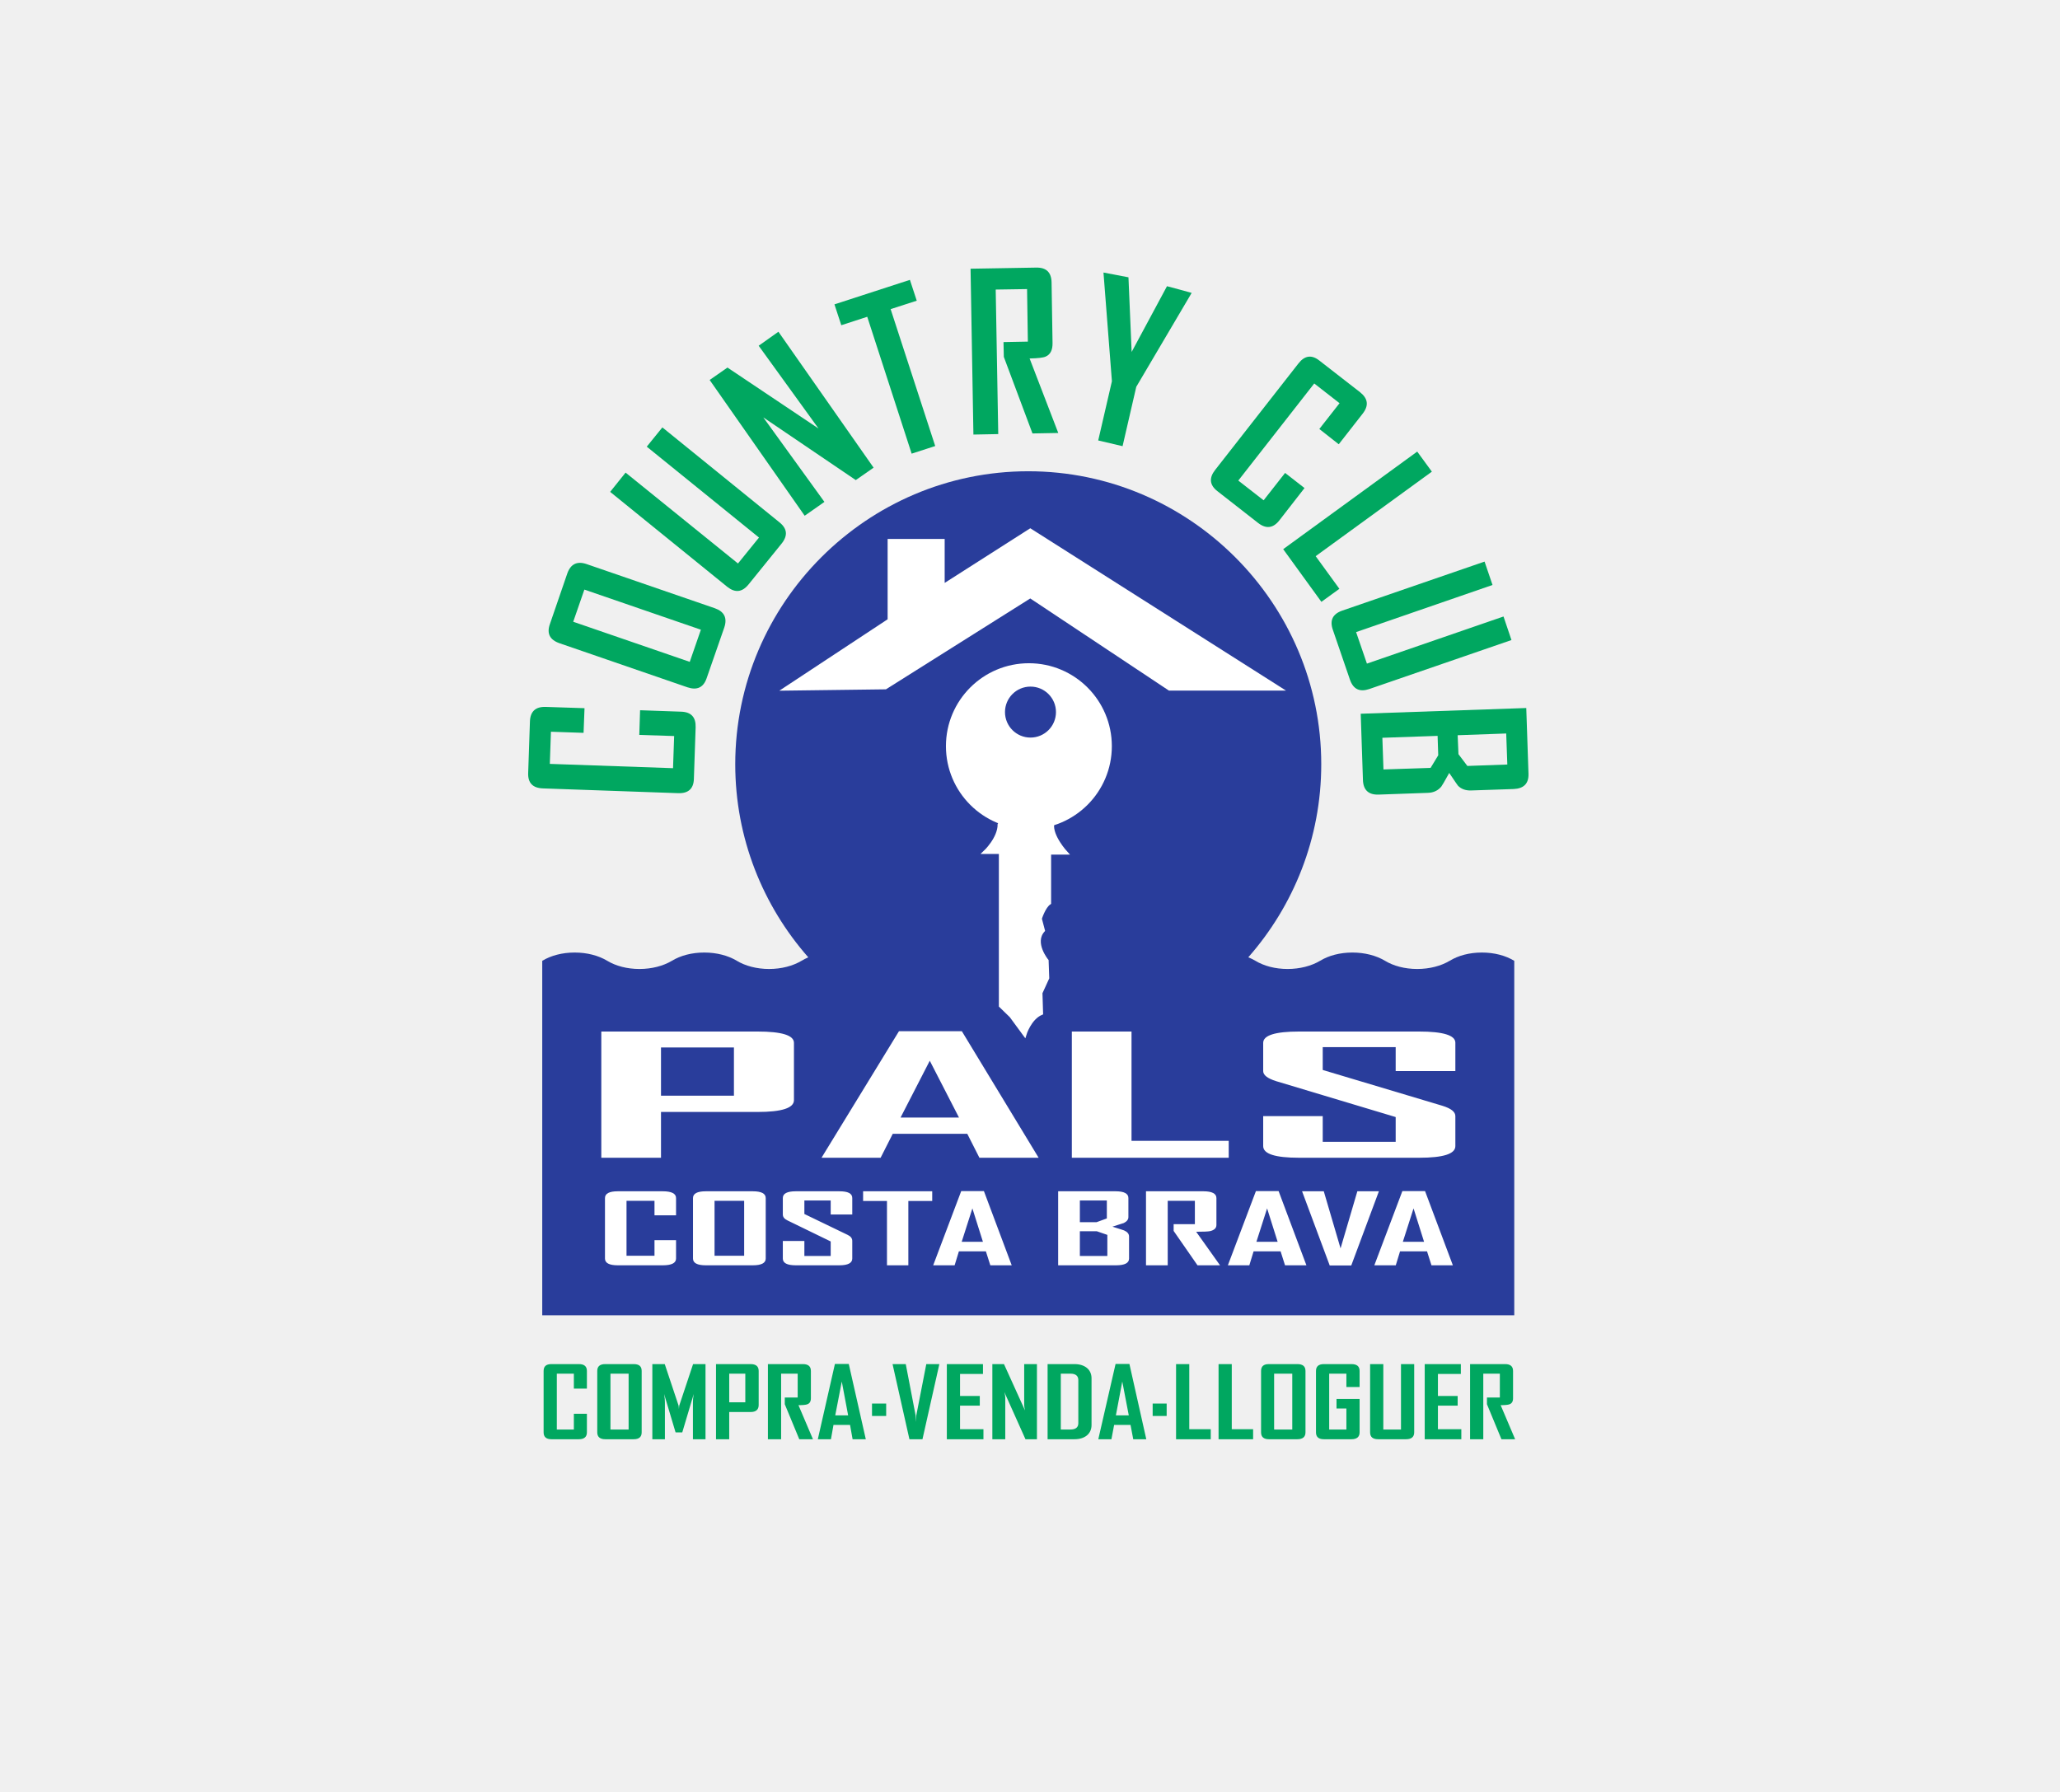
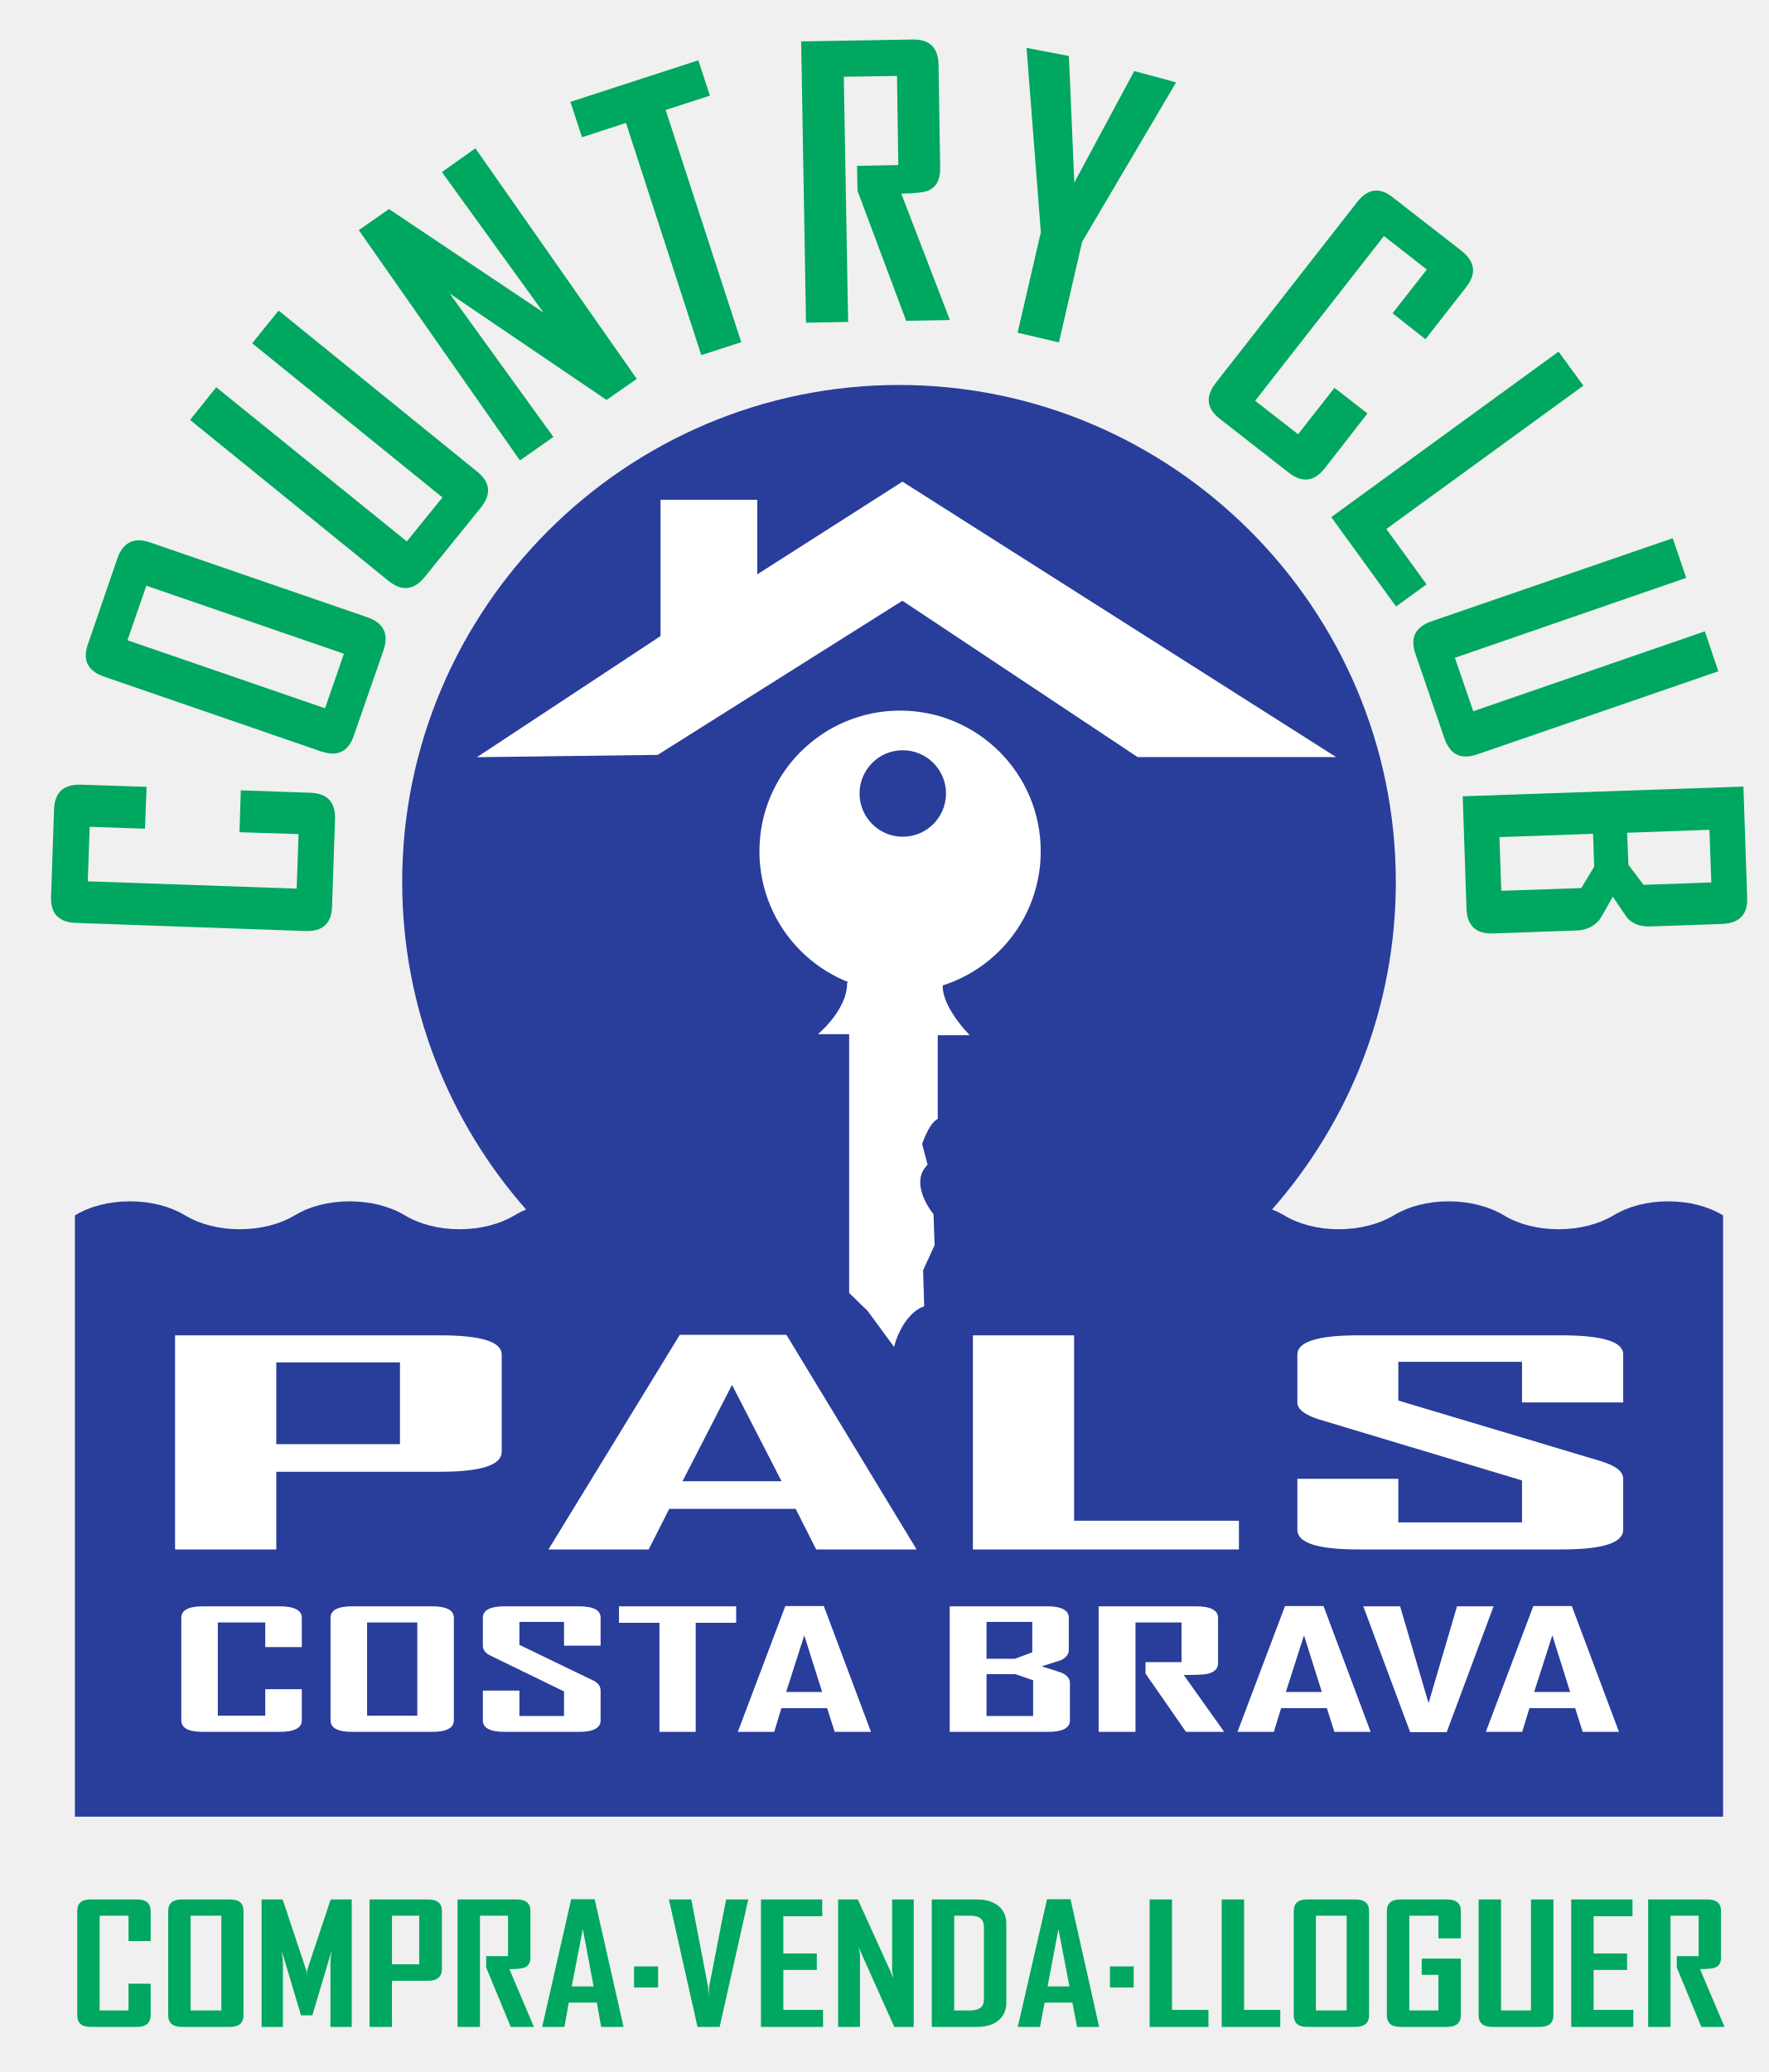
- <svg xmlns="http://www.w3.org/2000/svg" viewBox="0 0 219.212 190.685" height="190.685" width="219.212" xml:space="preserve" id="svg2" version="1.1">
-   <defs id="defs6">
-     <clipPath id="clipPath18" clipPathUnits="userSpaceOnUse">
-       <path id="path16" d="M 0,143.014 H 164.409 V 0 H 0 Z" />
-     </clipPath>
-   </defs>
-   <g transform="matrix(1.333333,0,0,-1.333333,0,190.6853)" id="g10">
-     <g id="g12">
-       <g clip-path="url(#clipPath18)" id="g14">
-         <g transform="translate(54.3628,86.2087)" id="g20">
-           <path id="path22" style="fill:#00a760;fill-opacity:1;fill-rule:nonzero;stroke:none" d="M 0,0 C 0.801,-0.026 1.182,-0.445 1.156,-1.245 L 1.016,-5.374 C 0.991,-6.149 0.572,-6.53 -0.229,-6.505 l -10.799,0.381 c -0.813,0.026 -1.207,0.432 -1.181,1.22 l 0.14,4.116 c 0.025,0.813 0.457,1.195 1.257,1.169 l 3.1,-0.102 -0.076,-1.969 -2.604,0.089 -0.089,-2.566 9.833,-0.343 0.089,2.566 -2.782,0.089 0.063,1.97 z" />
-         </g>
-         <g transform="translate(55.0488,90.1853)" id="g24">
-           <path id="path26" style="fill:#00a760;fill-opacity:1;fill-rule:nonzero;stroke:none" d="M 0,0 0.889,2.566 -8.41,5.768 -9.3,3.201 Z m -10.393,1.486 c -0.774,0.267 -1.029,0.775 -0.774,1.512 l 1.397,4.066 c 0.267,0.749 0.788,1.003 1.55,0.736 L 1.995,4.282 C 2.757,4.015 3.011,3.506 2.757,2.744 L 1.347,-1.309 C 1.093,-2.046 0.585,-2.287 -0.177,-2.033 Z" />
-         </g>
-         <g transform="translate(62.2015,101.3272)" id="g28">
-           <path id="path30" style="fill:#00a760;fill-opacity:1;fill-rule:nonzero;stroke:none" d="M 0,0 C 0.635,-0.508 0.686,-1.067 0.178,-1.703 L -2.464,-4.968 C -2.973,-5.59 -3.532,-5.653 -4.167,-5.146 l -9.338,7.572 1.232,1.538 8.97,-7.254 1.677,2.07 -8.957,7.255 1.245,1.537 z" />
-         </g>
-         <g transform="translate(69.7225,105.685)" id="g32">
-           <path id="path34" style="fill:#00a760;fill-opacity:1;fill-rule:nonzero;stroke:none" d="M 0,0 -1.423,-0.991 -8.804,4.014 -3.925,-2.732 -5.501,-3.837 -13.085,7 l 1.422,0.991 7.267,-4.866 -4.777,6.607 1.576,1.118 z" />
-         </g>
-         <g transform="translate(73.1656,119.0123)" id="g36">
-           <path id="path38" style="fill:#00a760;fill-opacity:1;fill-rule:nonzero;stroke:none" d="m 0,0 -2.084,-0.673 3.558,-10.927 -1.881,-0.609 -3.544,10.926 -2.071,-0.674 -0.546,1.665 6.022,1.956 z" />
-         </g>
-         <g transform="translate(84.4604,108.4546)" id="g40">
-           <path id="path42" style="fill:#00a760;fill-opacity:1;fill-rule:nonzero;stroke:none" d="m 0,0 -2.058,-0.038 -2.287,6.111 c 0,0 -0.013,0.394 -0.026,1.182 L -2.427,7.292 -2.49,11.485 -4.993,11.447 -4.79,-0.089 -6.772,-0.127 -7,13.111 -1.753,13.2 c 0.8,0.013 1.207,-0.381 1.219,-1.194 L -0.457,7.191 C -0.445,6.632 -0.623,6.263 -1.004,6.098 -1.194,6.009 -1.627,5.959 -2.287,5.946 Z" />
-         </g>
-         <g transform="translate(95.1068,119.6346)" id="g44">
-           <path id="path46" style="fill:#00a760;fill-opacity:1;fill-rule:nonzero;stroke:none" d="m 0,0 -4.421,-7.496 -1.093,-4.738 -1.944,0.457 1.093,4.726 -0.673,8.677 1.994,-0.381 0.254,-5.958 2.821,5.247 C -1.969,0.534 0,0.013 0,0" />
-         </g>
-         <g transform="translate(102.1067,101.4797)" id="g48">
-           <path id="path50" style="fill:#00a760;fill-opacity:1;fill-rule:nonzero;stroke:none" d="M 0,0 C -0.495,-0.635 -1.067,-0.699 -1.702,-0.203 L -4.955,2.338 C -5.565,2.82 -5.628,3.38 -5.133,4.015 l 6.658,8.512 c 0.495,0.635 1.054,0.711 1.664,0.229 L 6.442,10.227 C 7.077,9.719 7.153,9.16 6.645,8.512 l -1.906,-2.439 -1.55,1.22 1.614,2.058 -2.02,1.575 -6.06,-7.75 2.02,-1.575 1.714,2.185 1.55,-1.207 z" />
-         </g>
-         <g transform="translate(105.4608,94.9751)" id="g52">
-           <path id="path54" style="fill:#00a760;fill-opacity:1;fill-rule:nonzero;stroke:none" d="M 0,0 -3.049,4.205 7.648,11.993 8.817,10.392 -0.457,3.646 1.436,1.041 Z" />
-         </g>
-         <g transform="translate(109.2724,88.0127)" id="g56">
-           <path id="path58" style="fill:#00a760;fill-opacity:1;fill-rule:nonzero;stroke:none" d="m 0,0 c -0.762,-0.254 -1.271,-0.013 -1.537,0.762 l -1.359,3.964 c -0.268,0.762 -0.013,1.271 0.749,1.537 L 9.211,10.176 9.846,8.309 -1.042,4.548 l 0.864,-2.515 10.901,3.76 0.635,-1.88 z" />
-         </g>
-         <g transform="translate(120.3,81.9908)" id="g60">
-           <path id="path62" style="fill:#00a760;fill-opacity:1;fill-rule:nonzero;stroke:none" d="M 0,0 -0.089,2.477 -3.964,2.338 -3.9,0.826 l 0.711,-0.94 z m -6.123,-0.267 0.609,1.004 -0.051,1.55 -4.408,-0.153 0.088,-2.528 z m -4.155,-2.134 c -0.801,-0.026 -1.22,0.368 -1.245,1.169 L -11.701,4.053 1.512,4.51 1.689,-0.737 C 1.715,-1.512 1.321,-1.919 0.508,-1.956 l -3.405,-0.115 c -0.432,-0.012 -0.787,0.115 -1.042,0.381 -0.038,0.038 -0.266,0.381 -0.698,1.017 -0.381,-0.687 -0.597,-1.055 -0.635,-1.093 -0.255,-0.305 -0.61,-0.483 -1.067,-0.495 z" />
-         </g>
-         <g transform="translate(108.51,28.6816)" id="g64">
-           <path id="path66" style="fill:#00a760;fill-opacity:1;fill-rule:nonzero;stroke:none" d="m 0,0 c 0,-0.355 -0.216,-0.546 -0.648,-0.546 h -2.211 c -0.418,0 -0.622,0.191 -0.622,0.546 v 4.904 c 0,0.369 0.216,0.547 0.635,0.547 h 2.198 C -0.216,5.451 0,5.273 0,4.904 V 3.622 H -1.054 V 4.688 H -2.427 V 0.229 h 1.373 V 1.906 H -1.842 V 2.668 H 0 Z m 4.358,0 c 0,-0.355 -0.216,-0.546 -0.648,-0.546 H 1.474 C 1.042,-0.546 0.839,-0.355 0.839,0 V 5.451 H 1.893 V 0.229 h 1.41 V 5.451 H 4.358 Z M 8.119,-0.546 H 5.197 V 5.451 H 8.081 V 4.663 H 6.251 V 2.909 H 7.826 V 2.135 H 6.251 v -1.88 h 1.868 z m 4.294,0 H 11.32 l -1.156,2.795 v 0.534 h 1.029 V 4.688 H 9.871 V -0.546 H 8.817 v 5.997 h 2.795 c 0.42,0 0.635,-0.178 0.635,-0.547 V 2.719 C 12.247,2.465 12.146,2.3 11.943,2.237 11.828,2.198 11.612,2.173 11.257,2.173 Z m -19.654,0 c -0.419,0 -0.623,0.191 -0.623,0.546 v 4.904 c 0,0.369 0.204,0.547 0.623,0.547 h 2.274 c 0.432,0 0.648,-0.178 0.648,-0.547 V 0 c 0,-0.355 -0.216,-0.546 -0.648,-0.546 z m 1.867,5.234 H -6.822 V 0.229 h 1.448 z M -15.398,1.309 h -1.118 v 0.992 h 1.118 z m 3.519,-1.855 h -2.769 v 5.997 h 1.054 V 0.255 h 1.715 z m 3.38,0 h -2.757 v 5.997 h 1.054 V 0.255 h 1.703 z m -9.923,1.906 -0.52,2.706 V 4.053 L -19.451,1.36 Z m -1.169,-0.763 -0.216,-1.143 h -1.041 v 0.026 l 1.372,5.983 h 1.105 l 1.347,-6.009 h -1.042 l -0.216,1.143 z m -5.31,-1.143 v 5.997 h 2.147 c 0.406,0 0.737,-0.102 0.991,-0.305 0.241,-0.203 0.369,-0.483 0.369,-0.826 V 0.585 c 0,-0.343 -0.128,-0.623 -0.369,-0.826 -0.254,-0.204 -0.585,-0.305 -0.991,-0.305 z m 1.804,0.775 c 0.432,0 0.648,0.165 0.648,0.508 V 4.18 c 0,0.33 -0.216,0.508 -0.622,0.508 h -0.776 V 0.229 Z m -14.687,1.08 h -1.131 v 0.992 h 1.131 z m 4.244,4.142 -1.347,-5.997 h -1.042 l -1.346,5.997 h 1.054 l 0.788,-4.104 c 0.013,-0.127 0.013,-0.292 0.025,-0.521 0,0.127 0.013,0.292 0.026,0.521 l 0.8,4.104 z m 3.519,-5.997 h -2.922 v 5.997 h 2.884 V 4.663 h -1.83 V 2.909 h 1.576 V 2.135 h -1.576 v -1.88 h 1.868 z m 4.269,0 h -0.915 l -1.69,3.773 c 0.051,-0.178 0.077,-0.318 0.077,-0.432 v -3.341 h -1.03 v 5.997 h 0.928 l 1.677,-3.697 c -0.038,0.19 -0.064,0.33 -0.064,0.432 v 3.265 h 1.017 z m -16.237,1.143 -0.203,-1.143 h -1.042 v 0.026 l 1.359,5.983 h 1.106 l 1.359,-6.009 h -1.054 l -0.204,1.143 z m 0.661,3.456 -0.521,-2.693 h 1.029 l -0.508,2.706 z m -2.3,-4.599 h -1.092 l -1.156,2.795 v 0.534 h 1.029 v 1.905 h -1.322 v -5.234 h -1.054 v 5.997 h 2.795 c 0.419,0 0.635,-0.178 0.635,-0.547 V 2.719 c 0,-0.254 -0.102,-0.419 -0.305,-0.482 -0.114,-0.039 -0.33,-0.064 -0.686,-0.064 z m -6.683,2.172 v -2.172 h -1.054 v 5.997 h 2.757 c 0.432,0 0.648,-0.178 0.648,-0.547 V 2.186 c 0,-0.369 -0.216,-0.56 -0.648,-0.56 z m 1.284,3.062 H -50.31 V 2.401 h 1.283 z m -3.176,-5.234 h -1.004 v 2.96 c 0,0.153 0.012,0.369 0.063,0.648 L -54.058,0 h -0.534 l -0.915,3.062 c 0.051,-0.279 0.064,-0.495 0.064,-0.648 v -2.96 h -1.004 v 5.997 h 0.991 l 1.105,-3.316 c 0.013,-0.025 0.013,-0.127 0.026,-0.267 0,0.064 0.013,0.153 0.025,0.267 l 1.105,3.316 h 0.992 z M -61.669,0 c 0,-0.355 -0.216,-0.546 -0.634,-0.546 h -2.199 c -0.419,0 -0.622,0.191 -0.622,0.546 v 4.904 c 0,0.369 0.203,0.547 0.622,0.547 h 2.199 c 0.418,0 0.634,-0.178 0.634,-0.547 v -1.41 h -1.041 v 1.194 h -1.36 V 0.229 h 1.36 v 1.258 h 1.041 z m 1.462,-0.546 c -0.42,0 -0.636,0.191 -0.636,0.546 v 4.904 c 0,0.369 0.216,0.547 0.636,0.547 h 2.274 c 0.432,0 0.635,-0.178 0.635,-0.547 V 0 c 0,-0.355 -0.203,-0.546 -0.635,-0.546 z m 1.867,5.234 h -1.449 V 0.229 h 1.449 z" />
-         </g>
-         <g transform="translate(118.2675,66.9835)" id="g68">
-           <path id="path70" style="fill:#293d9b;fill-opacity:1;fill-rule:nonzero;stroke:none" d="m 0,0 c -0.993,0 -1.885,-0.241 -2.573,-0.662 -0.688,-0.408 -1.593,-0.651 -2.586,-0.651 -0.993,0 -1.898,0.243 -2.586,0.663 C -8.433,-0.241 -9.35,0 -10.331,0 c -0.993,0 -1.898,-0.241 -2.586,-0.662 -0.688,-0.408 -1.604,-0.651 -2.586,-0.651 -0.993,0 -1.898,0.243 -2.586,0.663 -0.172,0.101 -0.357,0.191 -0.552,0.27 3.622,4.118 5.823,9.512 5.823,15.409 0,12.87 -10.502,23.386 -23.384,23.386 -12.87,0 -23.385,-10.516 -23.385,-23.386 0,-5.899 2.206,-11.295 5.831,-15.413 -0.194,-0.082 -0.378,-0.174 -0.547,-0.278 -0.688,-0.408 -1.593,-0.651 -2.587,-0.651 -0.98,0 -1.898,0.243 -2.585,0.663 -0.688,0.409 -1.593,0.65 -2.586,0.65 -0.994,0 -1.898,-0.241 -2.586,-0.662 -0.688,-0.408 -1.593,-0.651 -2.586,-0.651 -0.993,0 -1.898,0.243 -2.586,0.663 -0.688,0.409 -1.591,0.65 -2.586,0.65 -0.993,0 -1.898,-0.241 -2.586,-0.662 V -28.954 H 2.586 V -0.662 C 1.898,-0.241 0.994,0 0,0" />
-         </g>
-         <g transform="translate(111.7384,43.1342)" id="g72">
-           <path id="path74" style="fill:#ffffff;fill-opacity:1;fill-rule:nonzero;stroke:none" d="m 0,0 -0.342,-1.116 h -1.706 v 0.013 L 0.184,4.806 H 1.996 L 4.215,-1.116 H 2.508 L 2.153,0 Z M 1.077,3.427 0.223,0.762 H 1.917 Z M -11.688,0 -12.03,-1.116 h -1.707 v 0.013 l 2.233,5.909 h 1.812 l 2.219,-5.922 H -9.18 L -9.534,0 Z m 1.077,3.427 -0.853,-2.665 H -9.77 Z M -35.208,0 -35.55,-1.116 h -1.706 v 0.013 l 2.232,5.909 h 1.812 l 2.219,-5.922 H -32.7 L -33.055,0 Z m 1.076,3.427 -0.853,-2.665 h 1.694 z m 32.444,1.366 -2.206,-5.922 h -1.72 L -7.82,4.793 h 1.733 l 1.339,-4.557 1.34,4.557 z m -12.679,-5.909 h -1.798 l -1.905,2.745 v 0.537 h 1.695 v 1.866 h -2.167 v -5.148 h -1.734 v 5.909 h 4.583 c 0.682,0 1.037,-0.184 1.037,-0.539 V 2.102 c 0,-0.251 -0.171,-0.408 -0.498,-0.488 -0.172,-0.038 -0.551,-0.052 -1.117,-0.052 z m -9.861,3.44 0.827,0.302 v 1.432 h -2.153 V 2.324 Z m 0.867,-2.692 v 1.681 l -0.841,0.289 h -1.352 v -1.97 z m -3.926,-0.748 v 5.909 h 4.582 c 0.683,0 1.024,-0.184 1.024,-0.539 V 2.731 c 0,-0.197 -0.131,-0.355 -0.368,-0.472 -0.039,-0.013 -0.34,-0.106 -0.905,-0.29 0.591,-0.183 0.893,-0.289 0.932,-0.301 0.263,-0.118 0.394,-0.276 0.394,-0.487 v -1.759 c 0,-0.354 -0.342,-0.538 -1.051,-0.538 z m -16.432,0.538 c 0,-0.354 -0.342,-0.538 -1.039,-0.538 h -3.466 c -0.696,0 -1.037,0.184 -1.037,0.538 v 1.406 h 1.72 v -1.196 h 2.101 v 1.156 l -3.454,1.681 c -0.249,0.118 -0.367,0.276 -0.367,0.473 v 1.312 c 0,0.355 0.341,0.539 1.037,0.539 h 3.466 c 0.697,0 1.039,-0.171 1.039,-0.539 V 2.942 h -1.721 v 1.116 h -2.101 V 2.98 l 3.453,-1.667 c 0.25,-0.118 0.369,-0.276 0.369,-0.485 z m 6.381,4.596 h -1.905 v -5.134 h -1.706 v 5.134 h -1.905 v 0.775 h 5.516 z m -20.445,-4.596 c 0,-0.354 -0.354,-0.538 -1.063,-0.538 h -3.585 c -0.683,0 -1.024,0.184 -1.024,0.538 v 4.832 c 0,0.355 0.341,0.539 1.024,0.539 h 3.585 c 0.709,0 1.063,-0.184 1.063,-0.539 V 2.875 h -1.72 v 1.157 h -2.233 v -4.386 h 2.233 v 1.247 h 1.72 z m 2.377,-0.538 c -0.683,0 -1.024,0.184 -1.024,0.538 v 4.832 c 0,0.355 0.341,0.539 1.024,0.539 h 3.742 c 0.696,0 1.038,-0.184 1.038,-0.539 v -4.832 c 0,-0.354 -0.342,-0.538 -1.038,-0.538 z m 3.059,5.148 h -2.363 v -4.386 h 2.363 z" />
-         </g>
-         <g transform="translate(98.0645,50.6032)" id="g76">
-           <path id="path78" style="fill:#ffffff;fill-opacity:1;fill-rule:nonzero;stroke:none" d="m 0,0 h -12.521 v 10.075 h 4.763 V 1.35 L 0,1.35 Z M 18.088,0.929 C 18.088,0.306 17.12,0 15.197,0 H 5.618 C 3.707,0 2.751,0.306 2.751,0.929 V 3.325 H 7.503 V 1.273 h 5.822 V 3.248 L 3.783,6.114 C 3.096,6.331 2.751,6.598 2.751,6.917 v 2.254 c 0,0.6 0.956,0.904 2.867,0.904 h 9.579 c 1.923,0 2.891,-0.304 2.891,-0.891 V 6.917 H 13.325 V 8.828 H 7.503 V 7.007 L 17.044,4.152 C 17.745,3.935 18.088,3.668 18.088,3.325 Z M -21.299,10.101 -15.171,0 h -4.726 l -0.968,1.911 h -5.949 L -27.782,0 h -4.701 v 0.026 l 6.166,10.075 z M -23.859,7.744 -26.19,3.21 h 4.662 z M -45.31,3.655 V 0 h -4.764 v 10.075 h 12.471 c 1.948,0 2.904,-0.304 2.904,-0.904 V 4.598 c 0,-0.624 -0.956,-0.943 -2.904,-0.943 z m 5.821,5.147 H -45.31 V 4.955 h 5.821 z" />
-         </g>
-         <g transform="translate(62.662,88.0253)" id="g80">
-           <path id="path82" style="fill:#ffffff;fill-opacity:1;fill-rule:nonzero;stroke:none" d="m 0,0 8.316,5.484 v 6.35 h 4.28 V 8.213 l 6.97,4.449 L 39.509,0 H 30.676 L 19.566,7.383 8.005,0.103 Z" />
-         </g>
-         <g transform="translate(62.662,88.0253)" id="g84">
-           <path id="path86" style="fill:none;stroke:#ffffff;stroke-width:0.273;stroke-linecap:butt;stroke-linejoin:miter;stroke-miterlimit:3.864;stroke-dasharray:none;stroke-opacity:1" d="m 0,0 8.316,5.484 v 6.35 h 4.28 V 8.213 l 6.97,4.449 L 39.509,0 H 30.676 L 19.566,7.383 8.005,0.103 Z" />
-         </g>
-         <g transform="translate(81.6322,79.8936)" id="g88">
-           <path id="path90" style="fill:#ffffff;fill-opacity:1;fill-rule:nonzero;stroke:none" d="M 0,0 2.368,-2.638 C 2.219,-3.625 3.452,-4.957 3.452,-4.957 H 2.121 v -3.995 c -0.445,-0.296 -0.74,-1.257 -0.74,-1.257 l 0.246,-0.938 c -0.888,-0.985 0.296,-2.416 0.296,-2.416 l 0.049,-1.381 -0.542,-1.184 0.05,-1.628 c -0.938,-0.395 -1.332,-1.701 -1.332,-1.701 l -1.086,1.479 -0.838,0.814 v 12.257 h -1.258 c 0,0 1.159,1.085 1.159,2.219 z" />
-         </g>
-         <g transform="translate(81.6322,79.8936)" id="g92">
-           <path id="path94" style="fill:none;stroke:#ffffff;stroke-width:0.273;stroke-linecap:butt;stroke-linejoin:miter;stroke-miterlimit:3.864;stroke-dasharray:none;stroke-opacity:1" d="M 0,0 2.368,-2.638 C 2.219,-3.625 3.452,-4.957 3.452,-4.957 H 2.121 v -3.995 c -0.445,-0.296 -0.74,-1.257 -0.74,-1.257 l 0.246,-0.938 c -0.888,-0.985 0.296,-2.416 0.296,-2.416 l 0.049,-1.381 -0.542,-1.184 0.05,-1.628 c -0.938,-0.395 -1.332,-1.701 -1.332,-1.701 l -1.086,1.479 -0.838,0.814 v 12.257 h -1.258 c 0,0 1.159,1.085 1.159,2.219 z" />
-         </g>
-         <g transform="translate(75.4953,83.4557)" id="g96">
-           <path id="path98" style="fill:#ffffff;fill-opacity:1;fill-rule:nonzero;stroke:none" d="m 0,0 c 0,3.656 2.964,6.62 6.621,6.62 3.656,0 6.62,-2.964 6.62,-6.62 0,-3.657 -2.964,-6.621 -6.62,-6.621 C 2.964,-6.621 0,-3.657 0,0" />
-         </g>
-         <g transform="translate(80.3448,86.1757)" id="g100">
-           <path id="path102" style="fill:#293d9b;fill-opacity:1;fill-rule:nonzero;stroke:none" d="M 0,0 C 0,1.049 0.85,1.898 1.898,1.898 2.947,1.898 3.796,1.049 3.796,0 3.796,-1.049 2.947,-1.898 1.898,-1.898 0.85,-1.898 0,-1.049 0,0" />
-         </g>
-         <g transform="translate(80.3448,86.1757)" id="g104">
-           <path id="path106" style="fill:none;stroke:#293d9b;stroke-width:0.273;stroke-linecap:butt;stroke-linejoin:miter;stroke-miterlimit:3.864;stroke-dasharray:none;stroke-opacity:1" d="M 0,0 C 0,1.049 0.85,1.898 1.898,1.898 2.947,1.898 3.796,1.049 3.796,0 3.796,-1.049 2.947,-1.898 1.898,-1.898 0.85,-1.898 0,-1.049 0,0 Z" />
-         </g>
-       </g>
-     </g>
+ <svg xmlns="http://www.w3.org/2000/svg" width="111" height="130" viewBox="0 0 111 130" fill="none">
+   <mask id="mask0_164_1199" style="mask-type:luminance" maskUnits="userSpaceOnUse" x="0" y="0" width="111" height="130">
+     <path d="M0 1.36885e-06H111V130H0V1.36885e-06Z" fill="white" />
+   </mask>
+   <g mask="url(#mask0_164_1199)">
+     <path d="M19.483 49.74C20.551 49.775 21.059 50.334 21.025 51.4L20.838 56.906C20.805 57.939 20.246 58.447 19.178 58.414L4.779 57.906C3.695 57.871 3.17 57.33 3.205 56.279L3.391 50.791C3.425 49.707 4.001 49.198 5.067 49.232L9.201 49.368L9.099 51.994L5.627 51.875L5.509 55.296L18.619 55.754L18.738 52.332L15.029 52.214L15.113 49.587L19.483 49.74Z" fill="#00A760" />
+     <path d="M20.398 44.438L21.584 41.017L9.185 36.748L7.998 40.17L20.398 44.438ZM6.541 42.457C5.509 42.101 5.169 41.424 5.509 40.441L7.372 35.02C7.728 34.021 8.422 33.682 9.438 34.038L23.058 38.729C24.075 39.085 24.413 39.764 24.075 40.78L22.195 46.184C21.856 47.166 21.178 47.488 20.163 47.149L6.541 42.457Z" fill="#00A760" />
+     <path d="M29.935 29.582C30.782 30.26 30.85 31.005 30.173 31.853L26.65 36.206C25.971 37.036 25.226 37.12 24.379 36.444L11.929 26.348L13.571 24.297L25.531 33.969L27.767 31.209L15.825 21.536L17.485 19.486L29.935 29.582Z" fill="#00A760" />
+     <path d="M39.963 23.772L38.066 25.093L28.225 18.42L34.73 27.415L32.629 28.888L22.517 14.439L24.413 13.117L34.102 19.605L27.733 10.796L29.834 9.305L39.963 23.772Z" fill="#00A760" />
+     <path d="M44.554 6.002L41.776 6.899L46.52 21.469L44.011 22.281L39.286 7.713L36.525 8.611L35.797 6.391L43.826 3.783L44.554 6.002Z" fill="#00A760" />
+     <path d="M59.614 20.079L56.87 20.13L53.82 11.982C53.82 11.982 53.803 11.457 53.786 10.406L56.378 10.357L56.294 4.766L52.956 4.817L53.227 20.198L50.584 20.248L50.28 2.598L57.276 2.479C58.343 2.462 58.886 2.987 58.902 4.071L59.004 10.491C59.02 11.236 58.783 11.729 58.275 11.948C58.022 12.067 57.444 12.134 56.564 12.151L59.614 20.079Z" fill="#00A760" />
+     <path d="M73.808 5.172L67.914 15.167L66.456 21.484L63.864 20.875L65.322 14.574L64.424 3.004L67.083 3.512L67.422 11.456L71.183 4.46C71.183 4.46 73.808 5.155 73.808 5.172Z" fill="#00A760" />
+     <path d="M83.142 29.379C82.482 30.226 81.719 30.311 80.873 29.65L76.535 26.262C75.722 25.619 75.638 24.872 76.298 24.026L85.175 12.676C85.835 11.83 86.581 11.728 87.394 12.371L91.731 15.743C92.578 16.42 92.679 17.166 92.002 18.03L89.46 21.282L87.394 19.655L89.546 16.911L86.853 14.811L78.772 25.144L81.466 27.244L83.751 24.331L85.818 25.94L83.142 29.379Z" fill="#00A760" />
+     <path d="M87.614 38.052L83.549 32.445L97.811 22.061L99.37 24.196L87.005 33.19L89.529 36.664L87.614 38.052Z" fill="#00A760" />
+     <path d="M92.696 47.335C91.68 47.674 91.002 47.352 90.647 46.319L88.835 41.034C88.478 40.018 88.818 39.339 89.834 38.984L104.978 33.767L105.824 36.256L91.307 41.271L92.459 44.624L106.994 39.611L107.84 42.118L92.696 47.335Z" fill="#00A760" />
+     <path d="M107.399 55.364L107.281 52.062L102.114 52.247L102.199 54.263L103.147 55.516L107.399 55.364ZM99.235 55.72L100.047 54.382L99.979 52.315L94.102 52.519L94.219 55.889L99.235 55.72ZM93.695 58.566C92.627 58.6 92.069 58.075 92.035 57.007L91.798 49.96L109.415 49.351L109.651 56.347C109.686 57.38 109.161 57.923 108.077 57.972L103.537 58.126C102.961 58.142 102.487 57.972 102.147 57.617C102.097 57.567 101.793 57.109 101.217 56.261C100.709 57.178 100.421 57.668 100.37 57.719C100.03 58.126 99.556 58.363 98.947 58.379L93.695 58.566Z" fill="#00A760" />
+     <path d="M91.68 126.443C91.68 126.916 91.392 127.171 90.816 127.171H87.868C87.31 127.171 87.038 126.916 87.038 126.443V119.904C87.038 119.412 87.326 119.175 87.885 119.175H90.816C91.392 119.175 91.68 119.412 91.68 119.904V121.614H90.274V120.192H88.444V126.138H90.274V123.902H89.224V122.886H91.68V126.443ZM97.49 126.443C97.49 126.916 97.202 127.171 96.626 127.171H93.645C93.069 127.171 92.798 126.916 92.798 126.443V119.175H94.204V126.138H96.084V119.175H97.49V126.443ZM102.505 127.171H98.609V119.175H102.454V120.226H100.014V122.564H102.114V123.596H100.014V126.103H102.505V127.171ZM108.23 127.171H106.773L105.232 123.444V122.732H106.604V120.192H104.841V127.171H103.436V119.175H107.162C107.722 119.175 108.009 119.412 108.009 119.904V122.818C108.009 123.156 107.874 123.376 107.604 123.46C107.45 123.512 107.162 123.546 106.689 123.546L108.23 127.171ZM82.025 127.171C81.466 127.171 81.194 126.916 81.194 126.443V119.904C81.194 119.412 81.466 119.175 82.025 119.175H85.057C85.633 119.175 85.921 119.412 85.921 119.904V126.443C85.921 126.916 85.633 127.171 85.057 127.171H82.025ZM84.514 120.192H82.584V126.138H84.514V120.192ZM71.149 124.698H69.658V123.375H71.149V124.698ZM75.841 127.171H72.149V119.175H73.554V126.103H75.841V127.171ZM80.348 127.171H76.672V119.175H78.077V126.103H80.348V127.171ZM67.117 124.63L66.424 121.022V121.039L65.745 124.63H67.117ZM65.558 125.647L65.27 127.171H63.882V127.136L65.712 119.159H67.185L68.981 127.171H67.592L67.304 125.647H65.558ZM58.478 127.171V119.175H61.341C61.882 119.175 62.324 119.311 62.662 119.582C62.984 119.852 63.154 120.226 63.154 120.683V125.663C63.154 126.12 62.984 126.494 62.662 126.764C62.324 127.036 61.882 127.171 61.341 127.171H58.478ZM60.884 126.138C61.46 126.138 61.748 125.918 61.748 125.46V120.87C61.748 120.43 61.46 120.192 60.918 120.192H59.884V126.138H60.884ZM41.301 124.698H39.793V123.375H41.301V124.698ZM46.96 119.175L45.164 127.171H43.774L41.98 119.175H43.385L44.436 124.647C44.453 124.816 44.453 125.036 44.469 125.342C44.469 125.172 44.486 124.952 44.504 124.647L45.57 119.175H46.96ZM51.652 127.171H47.756V119.175H51.601V120.226H49.161V122.564H51.262V123.596H49.161V126.103H51.652V127.171ZM57.344 127.171H56.124L53.87 122.14C53.938 122.378 53.973 122.564 53.973 122.716V127.171H52.6V119.175H53.837L56.073 124.104C56.022 123.851 55.988 123.664 55.988 123.528V119.175H57.344V127.171ZM35.694 125.647L35.424 127.171H34.034V127.136L35.846 119.159H37.321L39.133 127.171H37.728L37.456 125.647H35.694ZM36.576 121.039L35.881 124.63H37.253L36.576 121.022V121.039ZM33.509 127.171H32.053L30.512 123.444V122.732H31.884V120.192H30.121V127.171H28.716V119.175H32.442C33.001 119.175 33.289 119.412 33.289 119.904V122.818C33.289 123.156 33.153 123.376 32.882 123.46C32.73 123.512 32.442 123.546 31.968 123.546L33.509 127.171ZM24.598 124.275V127.171H23.193V119.175H26.869C27.445 119.175 27.733 119.412 27.733 119.904V123.528C27.733 124.02 27.445 124.275 26.869 124.275H24.598ZM26.31 120.192H24.6V123.242H26.31V120.192ZM22.076 127.171H20.737V123.224C20.737 123.02 20.753 122.732 20.821 122.36L19.602 126.443H18.89L17.67 122.36C17.738 122.732 17.756 123.02 17.756 123.224V127.171H16.417V119.175H17.738L19.212 123.596C19.229 123.63 19.229 123.766 19.246 123.952C19.246 123.867 19.264 123.748 19.28 123.596L20.753 119.175H22.076V127.171ZM9.454 126.443C9.454 126.916 9.166 127.171 8.609 127.171H5.677C5.118 127.171 4.848 126.916 4.848 126.443V119.904C4.848 119.412 5.118 119.175 5.677 119.175H8.609C9.166 119.175 9.454 119.412 9.454 119.904V121.784H8.066V120.192H6.253V126.138H8.066V124.46H9.454V126.443ZM11.404 127.171C10.844 127.171 10.556 126.916 10.556 126.443V119.904C10.556 119.412 10.844 119.175 11.404 119.175H14.436C15.012 119.175 15.282 119.412 15.282 119.904V126.443C15.282 126.916 15.012 127.171 14.436 127.171H11.404ZM13.893 120.192H11.961V126.138H13.893V120.192Z" fill="#00A760" />
+     <path d="M104.69 75.374C103.366 75.374 102.177 75.695 101.259 76.257C100.342 76.801 99.135 77.125 97.811 77.125C96.487 77.125 95.281 76.801 94.364 76.241C93.446 75.695 92.224 75.374 90.915 75.374C89.591 75.374 88.385 75.695 87.468 76.257C86.55 76.801 85.329 77.125 84.019 77.125C82.695 77.125 81.489 76.801 80.572 76.241C80.342 76.106 80.096 75.986 79.835 75.881C84.665 70.39 87.6 63.198 87.6 55.335C87.6 38.175 73.597 24.154 56.421 24.154C39.261 24.154 25.241 38.175 25.241 55.335C25.241 63.201 28.182 70.395 33.016 75.886C32.757 75.995 32.511 76.118 32.286 76.257C31.369 76.801 30.162 77.125 28.837 77.125C27.53 77.125 26.306 76.801 25.39 76.241C24.473 75.695 23.266 75.374 21.942 75.374C20.617 75.374 19.412 75.695 18.494 76.257C17.577 76.801 16.37 77.125 15.046 77.125C13.722 77.125 12.515 76.801 11.598 76.241C10.681 75.695 9.477 75.374 8.15 75.374C6.826 75.374 5.619 75.695 4.702 76.257V113.979H108.138V76.257C107.221 75.695 106.015 75.374 104.69 75.374Z" fill="#293D9B" />
+     <path d="M95.985 107.173L95.529 108.661H93.254V108.644L96.23 100.765H98.646L101.605 108.661H99.329L98.855 107.173H95.985ZM97.421 102.604L96.282 106.157H98.541L97.421 102.604ZM80.401 107.173L79.945 108.661H77.669V108.644L80.646 100.765H83.062L86.021 108.661H83.745L83.273 107.173H80.401ZM81.837 102.604L80.699 106.157H82.958L81.837 102.604ZM49.041 107.173L48.585 108.661H46.31V108.644L49.286 100.765H51.702L54.661 108.661H52.385L51.911 107.173H49.041ZM50.475 102.604L49.338 106.157H51.597L50.475 102.604ZM93.734 100.782L90.793 108.678H88.499L85.558 100.782H87.869L89.654 106.858L91.441 100.782H93.734ZM76.829 108.661H74.431L71.891 105.001V104.285H74.151V101.797H71.262V108.661H68.95V100.782H75.061C75.97 100.782 76.443 101.028 76.443 101.501V104.37C76.443 104.705 76.215 104.914 75.779 105.021C75.55 105.072 75.045 105.09 74.29 105.09L76.829 108.661ZM63.681 104.074L64.783 103.672V101.762H61.913V104.074H63.681ZM64.837 107.664V105.422L63.715 105.037H61.913V107.664H64.837ZM59.602 108.661V100.782H65.711C66.622 100.782 67.077 101.028 67.077 101.501V103.532C67.077 103.794 66.902 104.005 66.586 104.161C66.534 104.178 66.133 104.302 65.379 104.548C66.167 104.792 66.57 104.933 66.622 104.949C66.973 105.106 67.147 105.317 67.147 105.598V107.944C67.147 108.416 66.691 108.661 65.746 108.661H59.602ZM37.693 107.944C37.693 108.416 37.237 108.661 36.307 108.661H31.686C30.758 108.661 30.303 108.416 30.303 107.944V106.069H32.597V107.664H35.398V106.122L30.793 103.881C30.461 103.724 30.303 103.513 30.303 103.25V101.501C30.303 101.028 30.758 100.782 31.686 100.782H36.307C37.237 100.782 37.693 101.01 37.693 101.501V103.25H35.398V101.762H32.597V103.2L37.201 105.422C37.534 105.58 37.693 105.79 37.693 106.069V107.944ZM46.201 101.816H43.661V108.661H41.386V101.816H38.846V100.782H46.201V101.816ZM18.941 107.944C18.941 108.416 18.469 108.661 17.523 108.661H12.743C11.833 108.661 11.378 108.416 11.378 107.944V101.501C11.378 101.028 11.833 100.782 12.743 100.782H17.523C18.469 100.782 18.941 101.028 18.941 101.501V103.34H16.647V101.797H13.67V107.645H16.647V105.982H18.941V107.944ZM22.11 108.661C21.199 108.661 20.745 108.416 20.745 107.944V101.501C20.745 101.028 21.199 100.782 22.11 100.782H27.099C28.027 100.782 28.483 101.028 28.483 101.501V107.944C28.483 108.416 28.027 108.661 27.099 108.661H22.11ZM26.189 101.797H23.038V107.645H26.189V101.797Z" fill="white" />
+     <path d="M77.753 97.214H61.058V83.781H67.409V95.414H77.753V97.214ZM101.87 95.976C101.87 96.806 100.579 97.214 98.015 97.214H85.243C82.695 97.214 81.421 96.806 81.421 95.976V92.781H87.757V95.517H95.519V92.884L82.797 89.062C81.881 88.773 81.421 88.417 81.421 87.992V84.986C81.421 84.186 82.695 83.781 85.243 83.781H98.015C100.579 83.781 101.87 84.186 101.87 84.969V87.992H95.519V85.444H87.757V87.872L100.478 91.678C101.413 91.968 101.87 92.324 101.87 92.781V95.976ZM49.354 83.746L57.525 97.214H51.223L49.933 94.666H42.001L40.71 97.214H34.442V97.18L42.663 83.746H49.354ZM45.941 86.889L42.833 92.934H49.049L45.941 86.889ZM17.339 92.341V97.214H10.987V83.781H27.615C30.213 83.781 31.487 84.186 31.487 84.986V91.084C31.487 91.916 30.213 92.341 27.615 92.341H17.339ZM25.101 85.478H17.339V90.608H25.101V85.478Z" fill="white" />
+     <path d="M30.549 47.318L41.637 40.006V31.539H47.343V36.367L56.637 30.435L83.228 47.318H71.45L56.637 37.474L41.222 47.181L30.549 47.318Z" fill="white" />
+     <path d="M30.549 47.318L41.637 40.006V31.539H47.343V36.367L56.637 30.435L83.228 47.318H71.45L56.637 37.474L41.222 47.181L30.549 47.318Z" stroke="white" stroke-width="0.364" stroke-miterlimit="3.864" />
+     <path d="M55.842 58.16L58.999 61.678C58.801 62.994 60.445 64.77 60.445 64.77H58.67V70.096C58.077 70.491 57.684 71.772 57.684 71.772L58.011 73.023C56.828 74.336 58.406 76.244 58.406 76.244L58.471 78.086L57.749 79.664L57.816 81.835C56.565 82.362 56.039 84.103 56.039 84.103L54.592 82.131L53.474 81.046V64.703H51.797C51.797 64.703 53.342 63.256 53.342 61.744L55.842 58.16Z" fill="white" />
+     <path d="M55.842 58.16L58.999 61.678C58.801 62.994 60.445 64.77 60.445 64.77H58.67V70.096C58.077 70.491 57.684 71.772 57.684 71.772L58.011 73.023C56.828 74.336 58.406 76.244 58.406 76.244L58.471 78.086L57.749 79.664L57.816 81.835C56.565 82.362 56.039 84.103 56.039 84.103L54.592 82.131L53.474 81.046V64.703H51.797C51.797 64.703 53.342 63.256 53.342 61.744L55.842 58.16Z" stroke="white" stroke-width="0.364" stroke-miterlimit="3.864" />
+     <path d="M47.66 53.411C47.66 48.536 51.612 44.584 56.488 44.584C61.363 44.584 65.315 48.536 65.315 53.411C65.315 58.287 61.363 62.239 56.488 62.239C51.612 62.239 47.66 58.287 47.66 53.411Z" fill="white" />
+     <path d="M54.126 49.784C54.126 48.386 55.259 47.254 56.657 47.254C58.055 47.254 59.187 48.386 59.187 49.784C59.187 51.183 58.055 52.315 56.657 52.315C55.259 52.315 54.126 51.183 54.126 49.784Z" fill="#293D9B" />
+     <path d="M54.126 49.784C54.126 48.386 55.259 47.254 56.657 47.254C58.055 47.254 59.187 48.386 59.187 49.784C59.187 51.183 58.055 52.315 56.657 52.315C55.259 52.315 54.126 51.183 54.126 49.784Z" stroke="#293D9B" stroke-width="0.364" stroke-miterlimit="3.864" />
  </g>
</svg>
